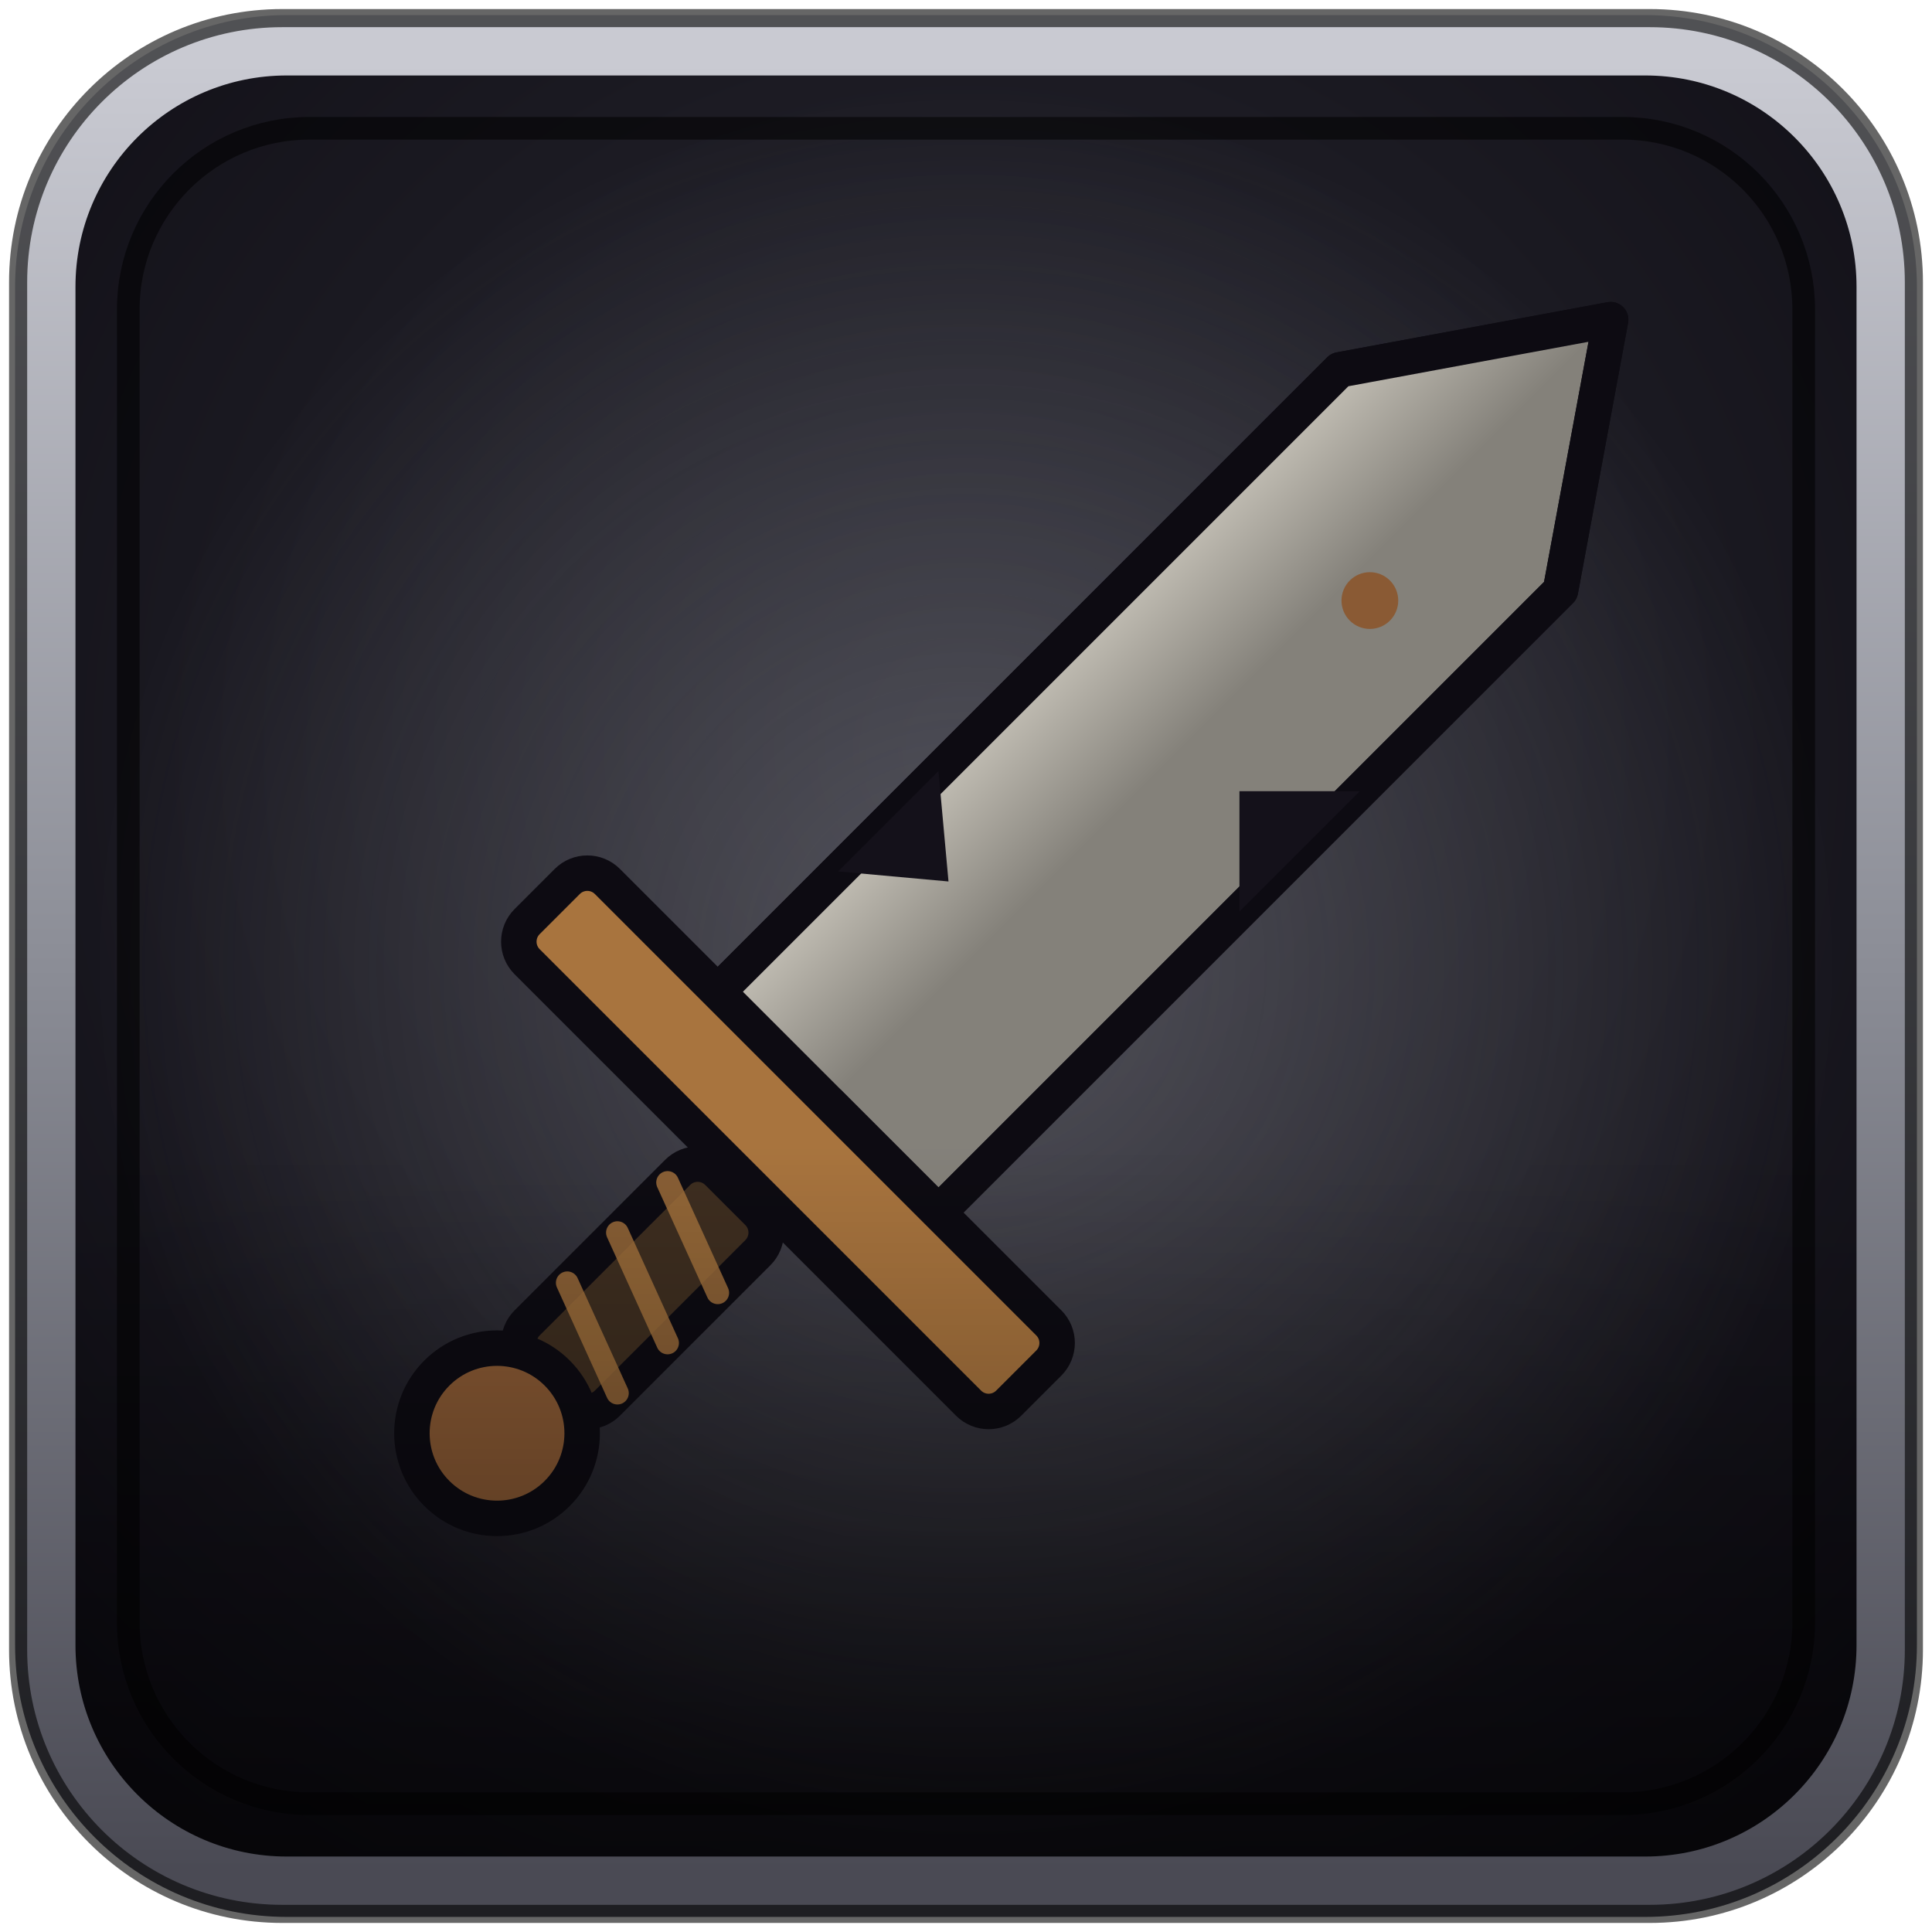
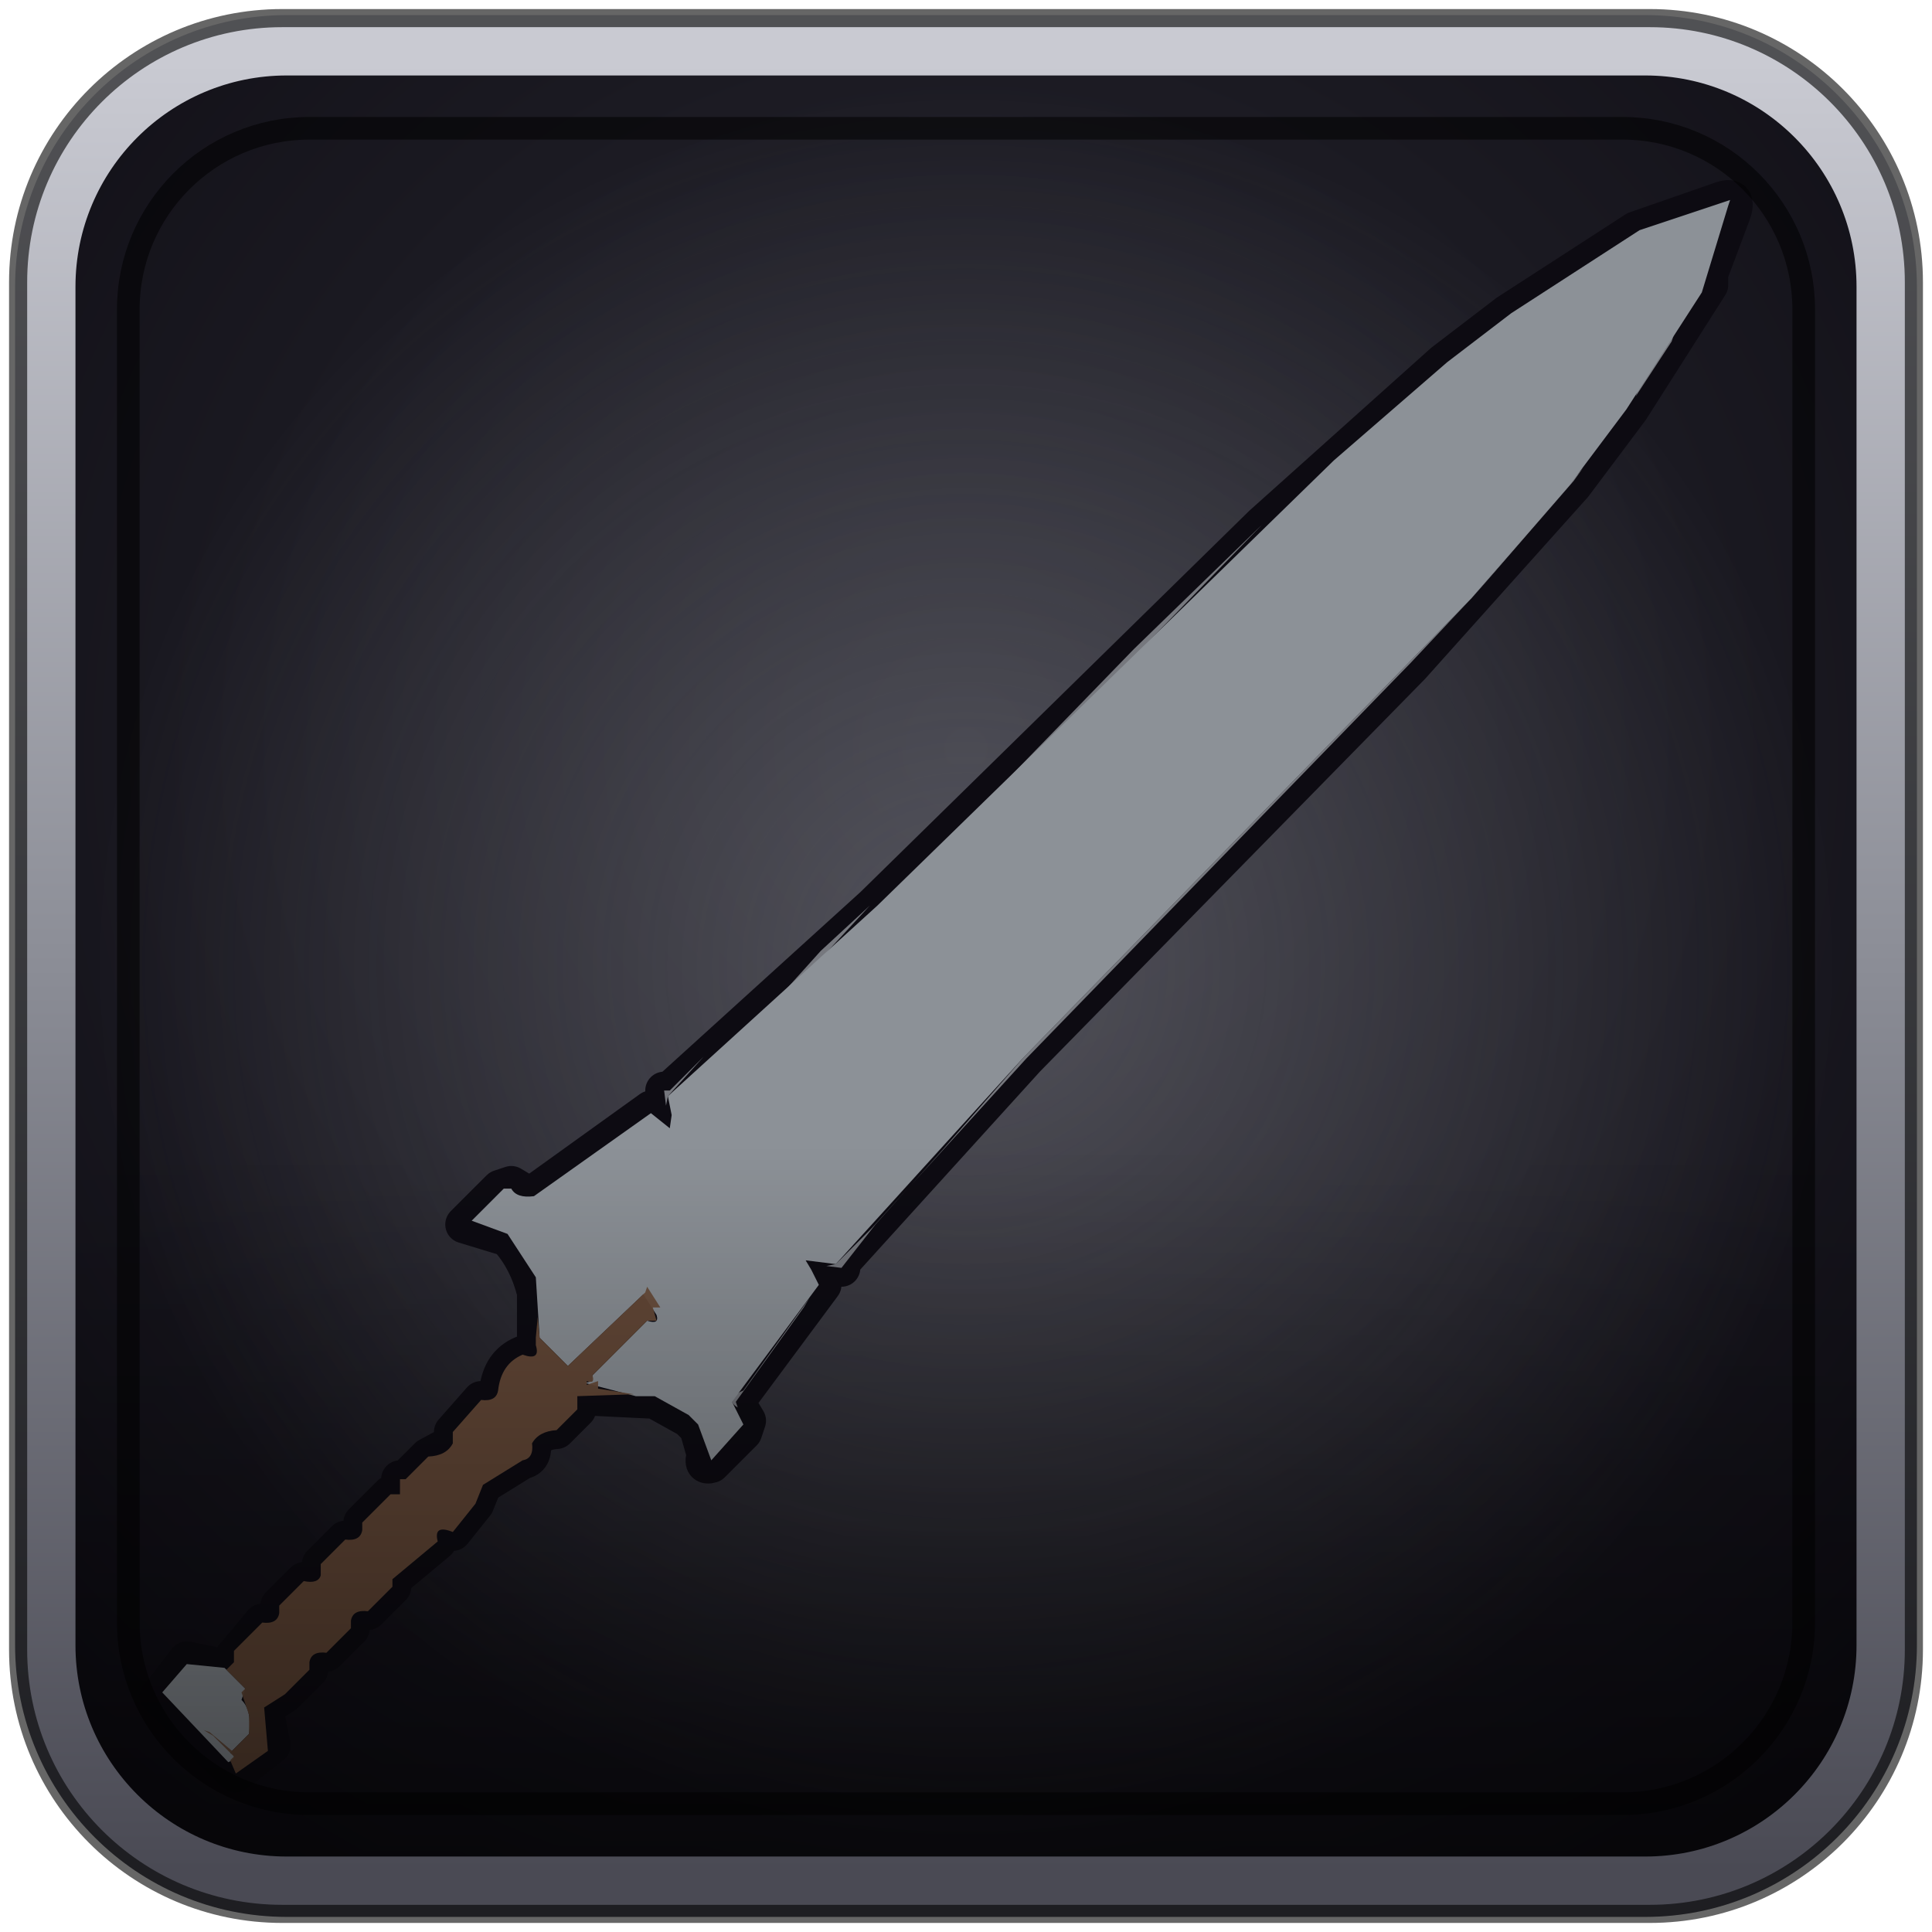
<svg xmlns="http://www.w3.org/2000/svg" viewBox="0 0 128 128" width="128" height="128" role="img" aria-label="Worn Greatsword">
  <defs>
    <radialGradient id="equip_greatsword_t1_bg" cx=".5" cy=".38" r=".8">
      <stop offset="0" stop-color="#2b2b34" />
      <stop offset="1" stop-color="#0b0910" />
    </radialGradient>
    <linearGradient id="equip_greatsword_t1_rim" x1="0" y1="0" x2="0" y2="1">
      <stop offset="0" stop-color="#c9cad2" />
      <stop offset=".5" stop-color="#8b8d96" />
      <stop offset="1" stop-color="#4a4a54" />
    </linearGradient>
    <radialGradient id="equip_greatsword_t1_gl" cx=".5" cy=".5" r=".5">
      <stop offset="0" stop-color="#9a9aa2" stop-opacity=".38" />
      <stop offset="1" stop-color="#9a9aa2" stop-opacity="0" />
    </radialGradient>
    <linearGradient id="equip_greatsword_t1_vg" x1="0" y1="0" x2="0" y2="1">
      <stop offset=".6" stop-color="#000" stop-opacity="0" />
      <stop offset="1" stop-color="#000" stop-opacity=".55" />
    </linearGradient>
    <linearGradient id="equip_greatsword_t1_1" x1="0" y1="0" x2="1" y2="0">
      <stop offset="0" stop-color="#c4c0b6" />
      <stop offset="1" stop-color="#84817a" />
    </linearGradient>
  </defs>
  <rect x="3" y="3" width="122" height="122" rx="16" fill="url(#equip_greatsword_t1_bg)" />
  <circle cx="64" cy="64" r="58" fill="url(#equip_greatsword_t1_gl)" />
-   <g transform="rotate(45 64 64) translate(0,-4) scale(.94) translate(4,4)">
-     <polygon points="64,4 75,20 75,82 53,82 53,20" fill="#84817a" stroke="#0d0b12" stroke-width="2.5" stroke-linejoin="round" stroke-linecap="round" />
-     <polygon points="64,4 53,20 53,82 64,82" fill="url(#equip_greatsword_t1_1)" />
-     <polygon points="64,4 75,20 75,82 53,82 53,20" fill="none" stroke="#0d0b12" stroke-width="2.5" stroke-linejoin="round" stroke-linecap="round" />
-     <path d="M75 40 L69 46 L75 52 Z" fill="#14111a" />
-     <path d="M53 60 L59 65 L53 70 Z" fill="#14111a" />
-     <circle cx="66" cy="30" r="2" fill="#8a5a34" />
-     <rect x="40" y="82" width="48" height="8" rx="2" fill="#a8743e" stroke="#0d0b12" stroke-width="2.5" stroke-linejoin="round" stroke-linecap="round" />
-     <rect x="60" y="91" width="8" height="19" rx="2" fill="#3e2e20" stroke="#0d0b12" stroke-width="2.5" stroke-linejoin="round" stroke-linecap="round" />
-     <line x1="60" y1="94" x2="68" y2="97" stroke="#a8743e" stroke-width="1.6" stroke-opacity="0.8" stroke-linecap="round" />
-     <line x1="60" y1="99" x2="68" y2="102" stroke="#a8743e" stroke-width="1.6" stroke-opacity="0.8" stroke-linecap="round" />
-     <line x1="60" y1="104" x2="68" y2="107" stroke="#a8743e" stroke-width="1.6" stroke-opacity="0.8" stroke-linecap="round" />
-     <circle cx="64" cy="115" r="6" fill="#8a5a34" stroke="#0d0b12" stroke-width="2.5" stroke-linejoin="round" stroke-linecap="round" />
+   <g transform="scale(0.25)">
+     <path fill="#0d0b12" stroke="#0d0b12" stroke-width="10" stroke-linejoin="round" d="M 456.5 53 Q 460.7 51.7 459 56.5 L 453 72.5 L 453 75.5 L 432 108.5 L 417 128.5 L 374 176.5 L 272 280.5 L 223 334.5 L 223 336 L 215 335 L 218 340.5 L 195 371.5 L 198 376.5 L 197 379.5 L 188.5 388 Q 185.9 388.8 187 385.5 L 185 378.5 L 182.5 376 L 173.5 371 L 153 370 L 153 373.5 L 147.5 379 Q 142.8 379.3 141 382.5 Q 141.5 386.5 138.5 387 L 128 393.5 L 126 398.5 L 120 406 Q 114.8 403.9 116 408.5 L 104 418.5 L 104 420.5 L 97.5 427 Q 93.5 426.5 93 429.5 L 93 431.5 L 86.5 438 Q 82.5 437.5 82 440.5 L 82 442.5 L 75.5 449 L 70 452.5 L 72 462.5 L 62.5 470 L 42 449.5 L 43 448.5 L 49.5 440 L 59.5 442 L 69.5 430 Q 73.5 430.5 74 427.5 L 74 425.5 L 80.5 419 L 85 418 L 85 414.5 L 91.5 408 Q 95.5 408.5 96 405.5 L 96 403.5 L 103.5 396 L 106 396 L 106 392 L 107.5 392 L 113.5 386 L 120 382.5 L 120 379.5 L 127.5 371 Q 131.5 371.5 132 368.5 Q 132.8 361.4 138.5 359 L 142 358.5 L 142 342.5 Q 139.8 333.8 134.5 328 L 123 324.5 L 132.5 315 L 135.5 314 L 140.5 317 L 172.5 294 L 177 297 L 176 289 L 177.5 289 L 231.5 240 L 334.5 139 L 382.5 96 L 399.5 83 L 433.5 61 L 456.5 53 Z " />
+     <path fill="rgb(147,150,155)" opacity="0.784" d="M 443.5 89 L 443 90.5 L 433.5 105 L 434 103.5 L 443.5 89 Z " />
+     <path fill="rgb(147,150,155)" opacity="0.784" d="M 419.5 124 L 417 127.5 L 390.5 158 L 396 151.5 L 419.5 124 Z " />
+     <path fill="rgb(147,150,155)" opacity="0.784" d="M 334.5 139 L 301.5 173 L 267.5 206 L 300.5 172 L 334.5 139 Z " />
+     <path fill="rgb(147,150,155)" opacity="0.784" d="M 389.5 159 L 374 175.5 L 272 280.5 L 241.5 314 L 250 304.5 L 271 280.5 L 389.5 159 Z " />
+     <path fill="rgb(147,150,155)" opacity="0.784" d="M 230.5 240 L 218.5 253 L 208.5 262 L 217.5 252 L 230.5 240 Z " />
+     <path fill="rgb(147,150,155)" opacity="0.784" d="M 186.5 280 L 177 290.5 L 176.5 293 L 176 289 L 177.5 289 L 186.5 280 Z " />
+     <path fill="rgb(147,150,155)" opacity="0.784" d="M 240.5 315 L 232 324.5 L 223 336 L 219 335.5 L 221.5 335 L 231 325.5 L 240.5 315 Z " />
+     <path fill="rgb(147,150,155)" opacity="0.784" d="M 214.5 344 L 213 346.5 L 195 371.5 L 195.5 373 Q 191.7 370.7 197 368.5 L 214.5 344 Z " />
+     <path fill="rgb(141,146,152)" opacity="0.996" d="M 458.5 53 L 458 54.5 L 451 77.5 L 431 108.5 L 416 128.5 L 390 158.5 L 271 280.5 L 221.5 335 L 213.5 334 L 215 336.5 L 217 340.5 L 194 371.5 L 197 377.5 L 188.5 387 L 185 377.5 L 182.5 375 L 173.5 370 L 168.5 370 L 155 366.5 L 157 366 L 157 364.5 L 171.5 350 Q 174.8 351.1 174 348.5 L 170.5 343 L 150.5 362 L 143 354.5 L 142 338.5 L 134.5 327 L 125 323.5 L 133.5 315 L 135.5 315 Q 136.9 317.6 141.5 317 L 172.5 295 L 177.5 299 L 178 295.5 L 177 290.5 L 232.5 240 L 353.5 122 L 383.5 96 L 400.5 83 L 434.5 61 L 458.5 53 Z " />
+     <path fill="rgb(141,146,152)" opacity="0.996" d="M 49.5 441 L 59.5 442 L 65 447.5 L 64 450.5 Q 66.8 453.2 66 459.5 L 61 464.5 Q 63.3 465.8 60.5 467 L 43 448.5 L 49.5 441 Z " />
+     <path fill="rgb(106,77,58)" opacity="0.941" d="M 171.5 341 L 175 346.5 L 173 346.5 L 174 350 L 171.5 350 L 157 364.5 Q 157.8 366.8 155.5 366 L 155.5 367 L 158.5 366 L 158.5 368 L 168 369.5 L 153 370 L 153 373.5 L 147.5 379 Q 142.8 379.3 141 382.5 Q 141.5 386.5 138.5 387 L 128 393.5 L 126 398.5 L 120 406 Q 114.8 403.9 116 408.5 L 104 418.5 L 104 420.5 L 97.5 427 Q 93.5 426.5 93 429.5 L 93 431.5 L 86.5 438 Q 82.5 437.5 82 440.5 L 82 442.5 L 75.5 449 L 70 452.5 L 71 464 L 62.5 470 L 61 466.5 L 62 465.5 L 56.5 460 L 54 458.5 L 55.5 459 L 61.5 464 L 66 459.5 L 66 454.5 L 64 448.5 L 65 447.5 L 60 442.5 L 62 440.5 L 62 437.5 L 69.5 430 Q 73.5 430.5 74 427.5 L 74 425.5 L 80.5 419 Q 84.3 419.8 85 417.5 L 85 414.5 L 91.5 408 Q 95.5 408.5 96 405.5 L 96 403.5 L 103.5 396 L 106 396 L 106 392 L 107.5 392 L 113.5 386 Q 118.3 385.8 120 382.5 L 120 379.5 L 127.5 371 Q 131.5 371.5 132 368.5 Q 132.8 361.4 138.5 359 Q 143.3 360.7 142 356.5 L 142 354.5 L 142.5 349 L 143 354.5 L 150.5 362 L 171 342.5 L 171.5 341 Z " />
  </g>
  <rect x="3" y="3" width="122" height="122" rx="16" fill="url(#equip_greatsword_t1_vg)" />
  <rect x="8.5" y="8.5" width="111" height="111" rx="12" fill="none" stroke="#000" stroke-opacity=".55" stroke-width="1.5" />
  <rect x="3" y="3" width="122" height="122" rx="16" fill="none" stroke="url(#equip_greatsword_t1_rim)" stroke-width="4" />
  <rect x="1.2" y="1.2" width="125.6" height="125.6" rx="17.5" fill="none" stroke="#000" stroke-opacity=".6" stroke-width="1.2" />
</svg>
